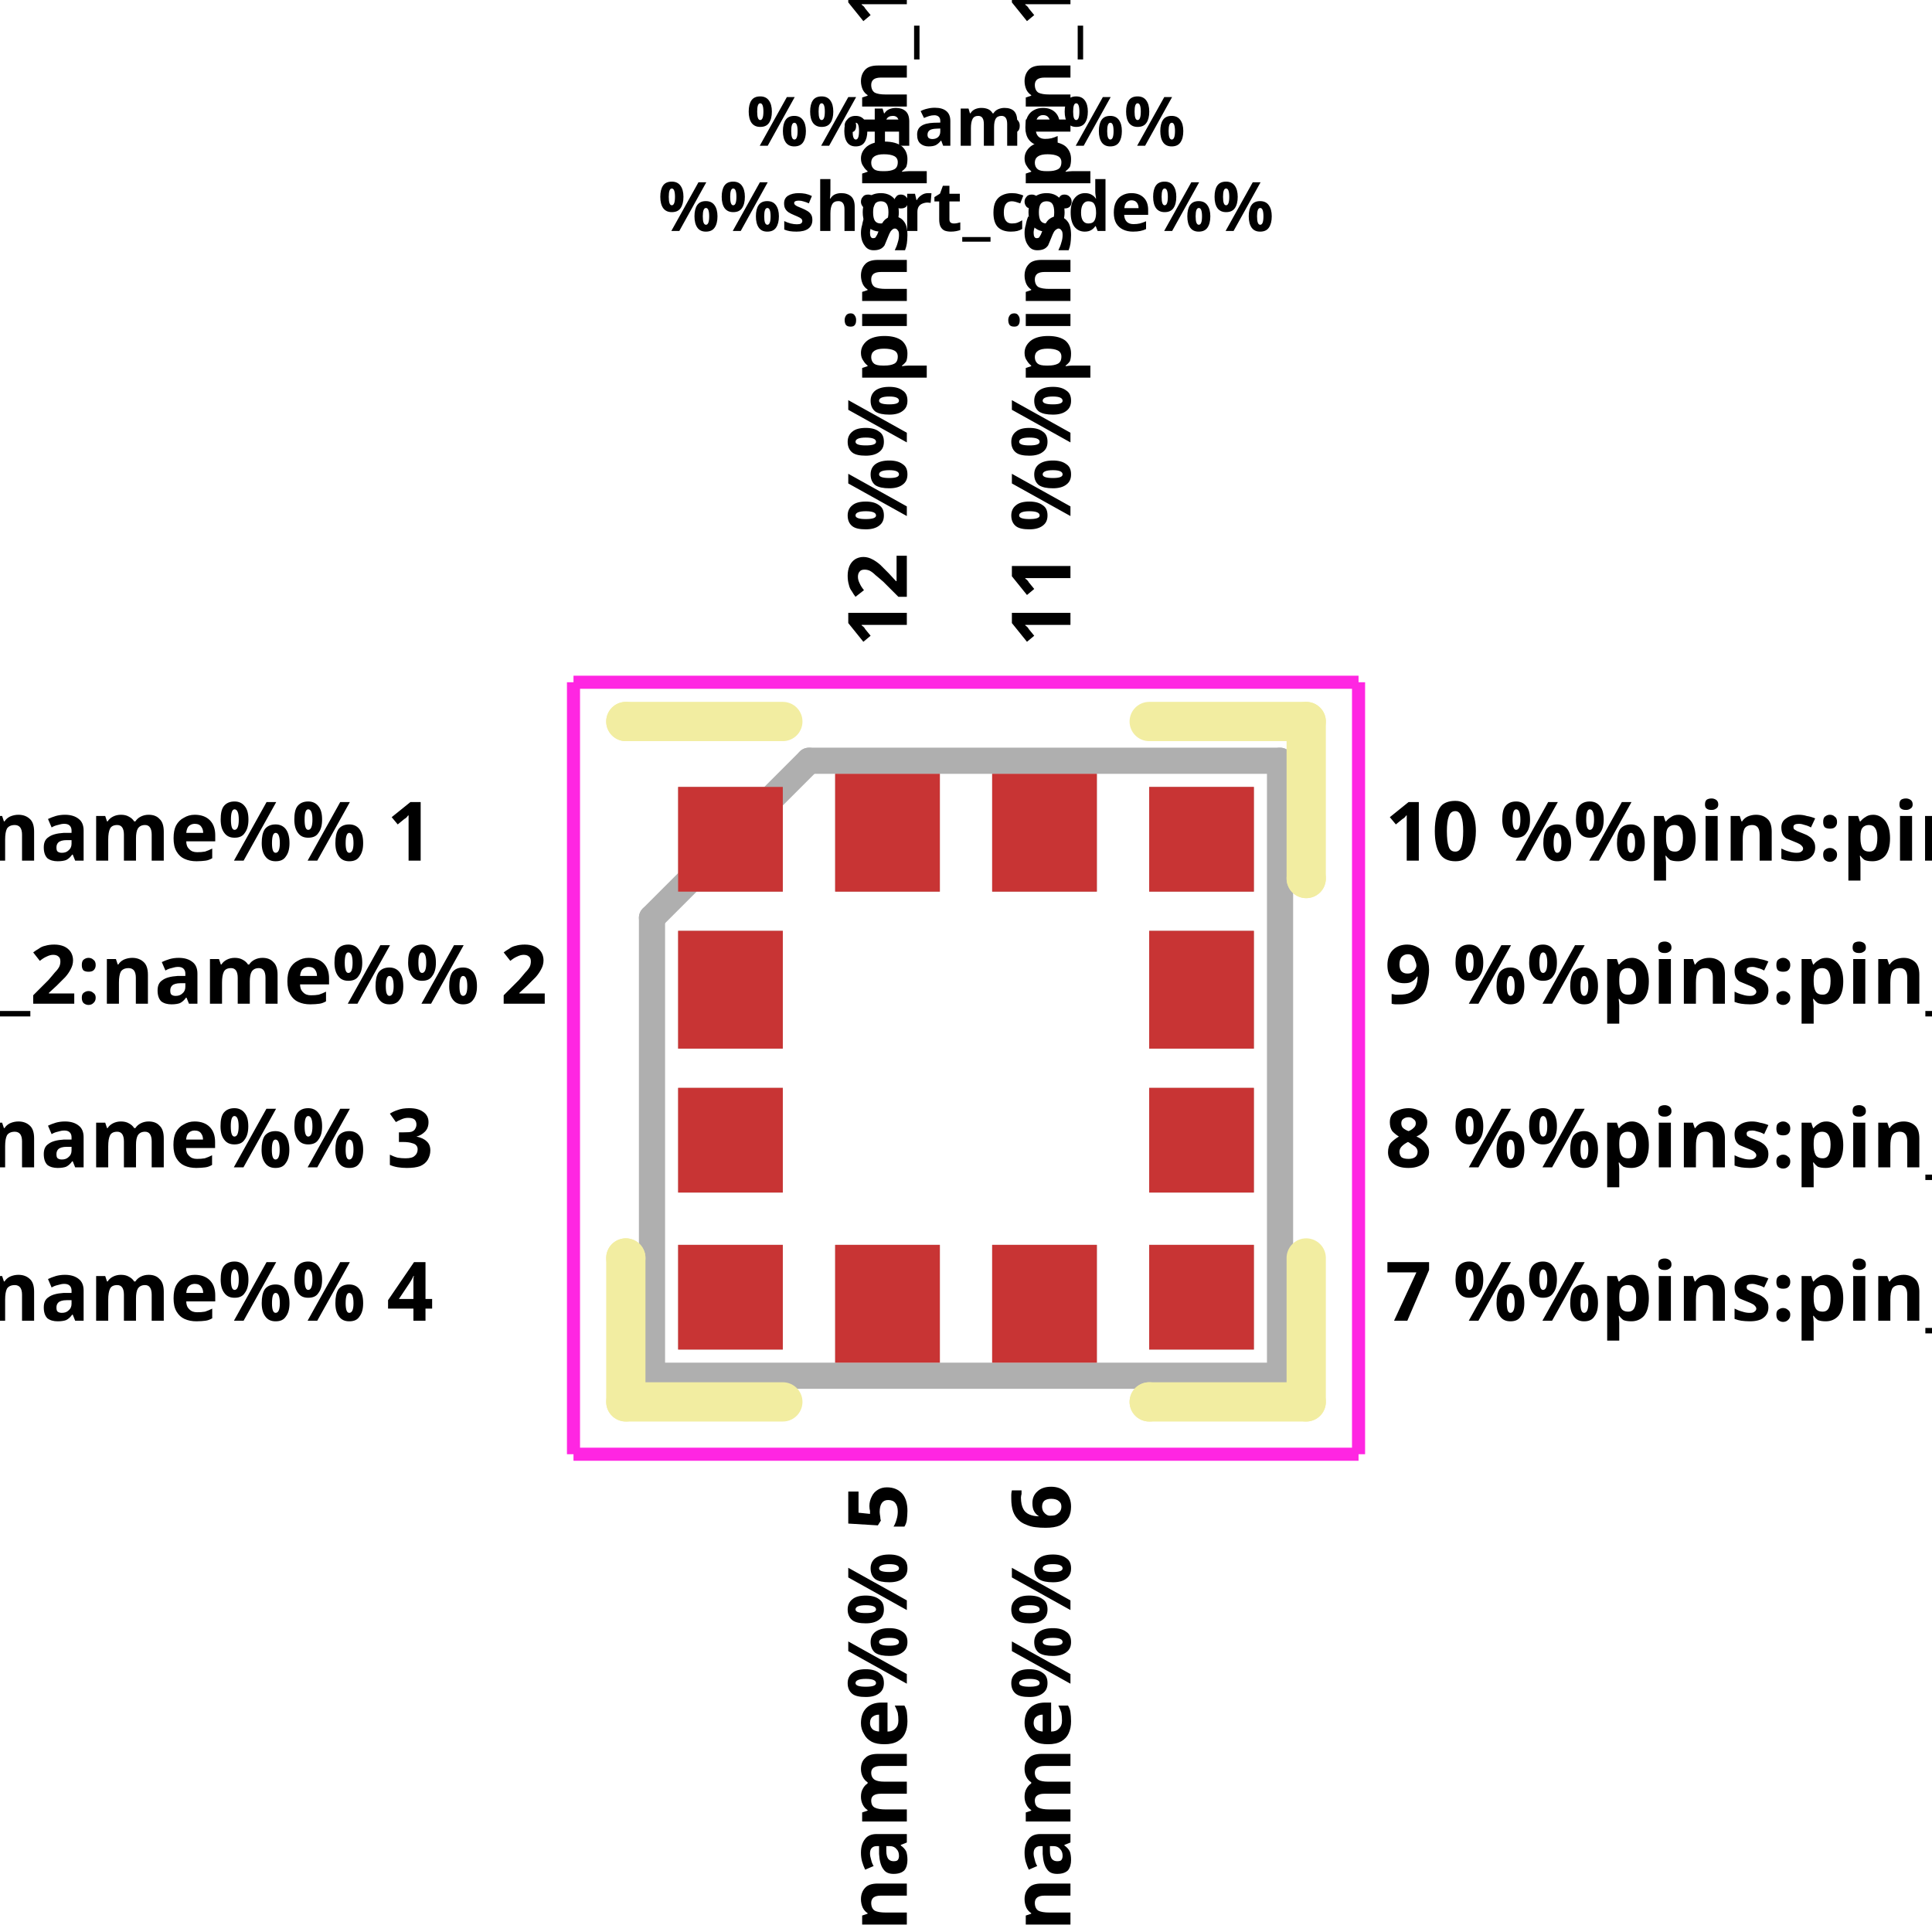
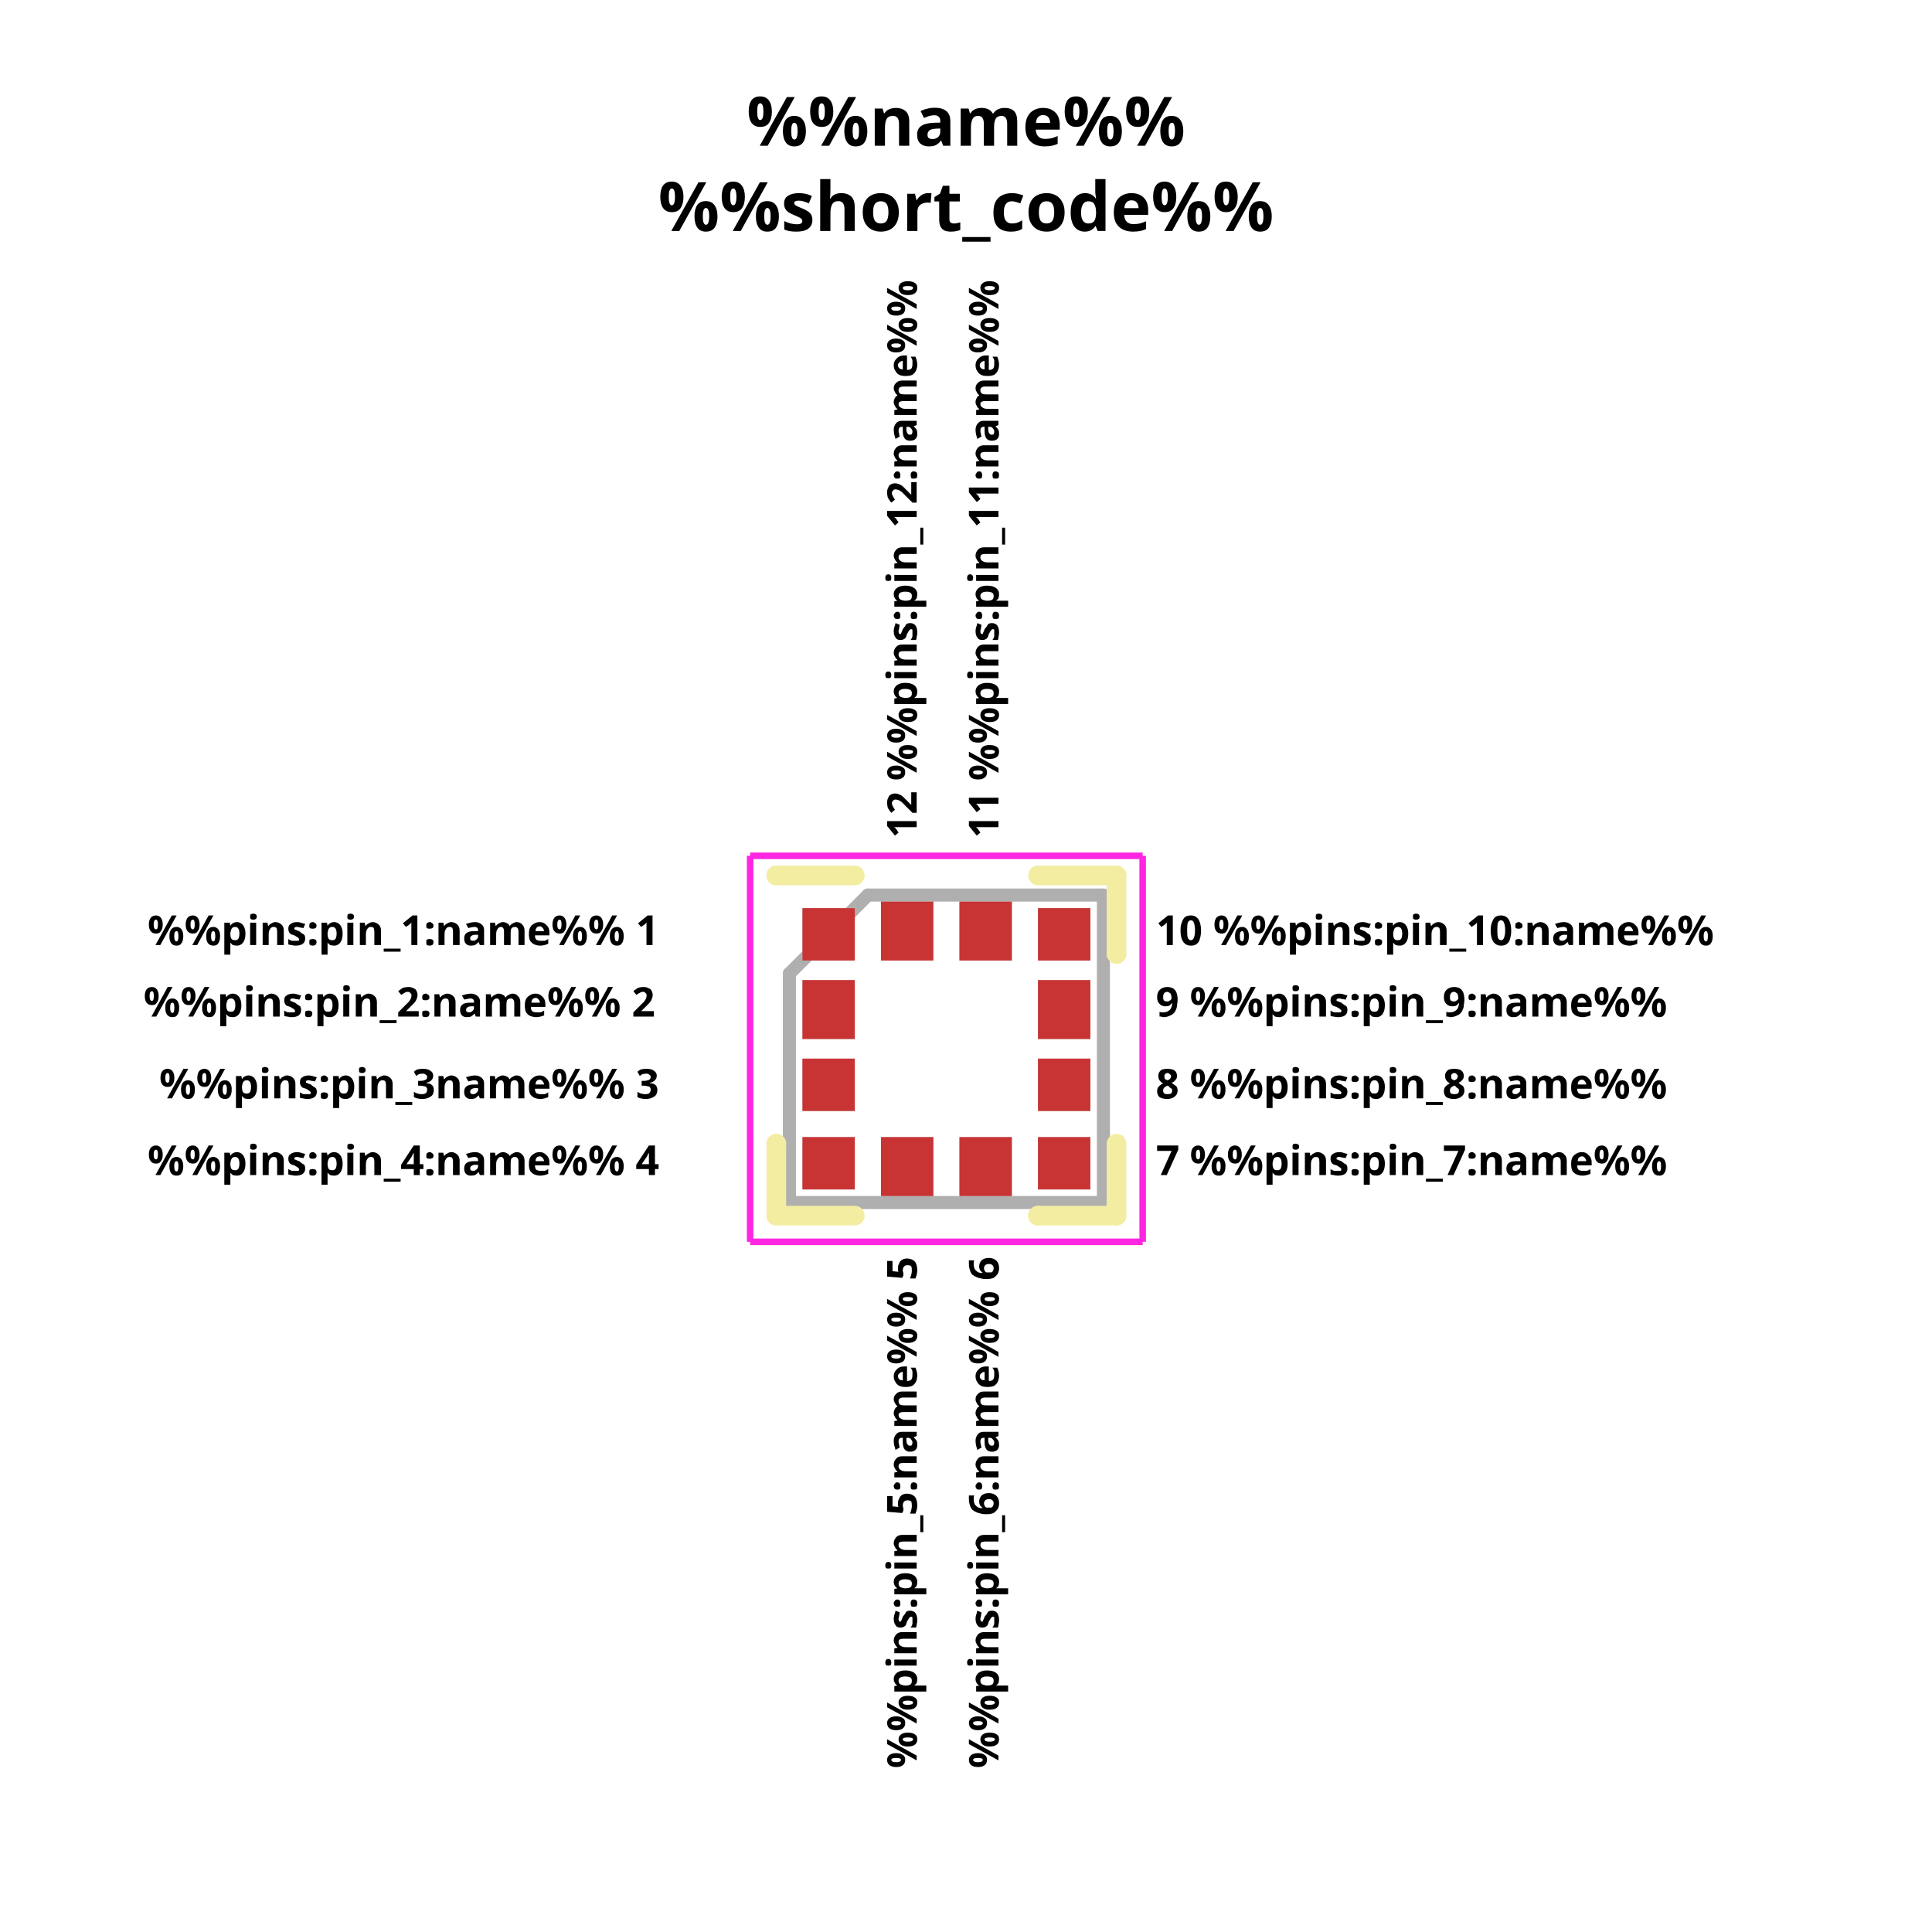
<svg xmlns="http://www.w3.org/2000/svg" width="50mm" height="50mm" viewBox="0 0 50 50" version="1.1" id="svg1">
  <defs id="defs1">
    <rect x="9.78" y="8.194" width="169.425" height="54.713" id="rect6" />
    <rect x="14.537" y="10.308" width="153.566" height="51.541" id="rect1" />
  </defs>
  <g id="layer1">
-     <text xml:space="preserve" style="font-weight:bold;font-size:2.117px;line-height:1.25;font-family:sans-serif;-inkscape-font-specification:'sans-serif Bold';text-align:end;letter-spacing:0px;word-spacing:0px;text-anchor:end;stroke-width:0.265" x="13.977" y="22.27" id="text2">
-       <tspan id="tspan2" x="14.527" y="22.27" style="font-size:2.117px;text-align:end;text-anchor:end;stroke-width:0.265">%%pins:pin_1:name%% 1 </tspan>
+     <text xml:space="preserve" transform="scale(0.2645833)" id="text6" style="font-weight:bold;font-size:6.667px;line-height:1.25;font-family:sans-serif;-inkscape-font-specification:'sans-serif Bold';text-align:center;letter-spacing:0px;word-spacing:0px;white-space:pre;shape-inside:url(#rect6);display:inline" x="43.867" y="0">
+       <tspan x="73.032" y="14.259" id="tspan614">%%name%%
+ </tspan>
+       <tspan x="64.382" y="22.593" id="tspan616">%%short_code%%</tspan>
    </text>
-     <text xml:space="preserve" transform="matrix(0.2645833,0,0,0.2645833,0,2.645833)" id="text1" style="font-weight:bold;font-size:2.667px;line-height:1.25;font-family:sans-serif;-inkscape-font-specification:'sans-serif Bold';letter-spacing:0px;word-spacing:0px;white-space:pre;shape-inside:url(#rect1);display:inline" />
-     <text xml:space="preserve" transform="scale(0.2645833)" id="text6" style="font-weight:bold;font-size:6.667px;line-height:1.25;font-family:sans-serif;-inkscape-font-specification:'sans-serif Bold';text-align:center;letter-spacing:0px;word-spacing:0px;white-space:pre;shape-inside:url(#rect6);display:inline" x="43.867" y="0">
-       <tspan x="73.032" y="14.259" id="tspan2916">%%name%%
- </tspan>
-       <tspan x="64.382" y="22.593" id="tspan2918">%%short_code%%</tspan>
-     </text>
-     <g id="g180" transform="matrix(2.116385,0,0,2.116385,-1162.884,-813.3208)">
-       <path d="M 565.12,393.6 V 401.12" style="fill:none;stroke:#afafaf;stroke-width:0.32;stroke-linecap:round;stroke-linejoin:round;stroke-miterlimit:10;stroke-dasharray:none;stroke-opacity:1" id="path182" />
+     <g id="g523" transform="translate(18.31711,19.37127)">
+       <text xml:space="preserve" style="font-weight:bold;font-size:1.058px;line-height:1.25;font-family:sans-serif;-inkscape-font-specification:'sans-serif Bold';text-align:end;letter-spacing:0px;word-spacing:0px;text-anchor:end;stroke-width:0.132" x="0.664" y="5.084" id="text2">
+         <tspan id="tspan2" x="0.939" y="5.084" style="font-size:1.058px;text-align:end;text-anchor:end;stroke-width:0.132">%%pins:pin_1:name%% 1 </tspan>
+       </text>
+       <text xml:space="preserve" transform="matrix(0.1322915,0,0,0.1322915,-6.324313,-4.728221)" id="text1" style="font-weight:bold;font-size:2.667px;line-height:1.25;font-family:sans-serif;-inkscape-font-specification:'sans-serif Bold';letter-spacing:0px;word-spacing:0px;white-space:pre;shape-inside:url(#rect1);display:inline" />
+       <g id="g180" transform="matrix(1.058191,0,0,1.058191,-587.7656,-412.7109)">
+         <path d="M 565.12,393.6 V 401.12" style="fill:none;stroke:#afafaf;stroke-width:0.32;stroke-linecap:round;stroke-linejoin:round;stroke-miterlimit:10;stroke-dasharray:none;stroke-opacity:1" id="path182" />
+       </g>
+       <g id="g184" transform="matrix(1.058191,0,0,1.058191,-587.7656,-412.7109)">
+         <path d="M 559.36,393.6 H 565.12" style="fill:none;stroke:#afafaf;stroke-width:0.32;stroke-linecap:round;stroke-linejoin:round;stroke-miterlimit:10;stroke-dasharray:none;stroke-opacity:1" id="path186" />
+       </g>
+       <g id="g188" transform="matrix(1.058191,0,0,1.058191,-587.7656,-412.7109)">
+         <path d="m 565.12,401.12 h -7.68" style="fill:none;stroke:#afafaf;stroke-width:0.32;stroke-linecap:round;stroke-linejoin:round;stroke-miterlimit:10;stroke-dasharray:none;stroke-opacity:1" id="path190" />
+       </g>
+       <g id="g192" transform="matrix(1.058191,0,0,1.058191,-587.7656,-412.7109)">
+         <path d="m 557.44,401.12 v -5.6" style="fill:none;stroke:#afafaf;stroke-width:0.32;stroke-linecap:round;stroke-linejoin:round;stroke-miterlimit:10;stroke-dasharray:none;stroke-opacity:1" id="path194" />
+       </g>
+       <g id="g196" transform="matrix(1.058191,0,0,1.058191,-587.7656,-412.7109)">
+         <path d="m 557.44,395.52 1.92,-1.92" style="fill:none;stroke:#afafaf;stroke-width:0.32;stroke-linecap:round;stroke-linejoin:round;stroke-miterlimit:10;stroke-dasharray:none;stroke-opacity:1" id="path198" />
+       </g>
+       <g id="g320" transform="matrix(1.058191,0,0,1.058191,-587.7656,-412.7109)">
+         <path d="m 556.48,392.64 h 9.6" style="fill:none;stroke:#ff26e2;stroke-width:0.16;stroke-linecap:butt;stroke-linejoin:miter;stroke-miterlimit:10;stroke-dasharray:none;stroke-opacity:1" id="path322" />
+       </g>
+       <g id="g324" transform="matrix(1.058191,0,0,1.058191,-587.7656,-412.7109)">
+         <path d="m 556.48,402.08 v -9.44" style="fill:none;stroke:#ff26e2;stroke-width:0.16;stroke-linecap:butt;stroke-linejoin:miter;stroke-miterlimit:10;stroke-dasharray:none;stroke-opacity:1" id="path326" />
+       </g>
+       <g id="g328" transform="matrix(1.058191,0,0,1.058191,-587.7656,-412.7109)">
+         <path d="m 566.08,402.08 h -9.6" style="fill:none;stroke:#ff26e2;stroke-width:0.16;stroke-linecap:butt;stroke-linejoin:miter;stroke-miterlimit:10;stroke-dasharray:none;stroke-opacity:1" id="path330" />
+       </g>
+       <g id="g332" transform="matrix(1.058191,0,0,1.058191,-587.7656,-412.7109)">
+         <path d="m 566.08,392.64 v 9.44" style="fill:none;stroke:#ff26e2;stroke-width:0.16;stroke-linecap:butt;stroke-linejoin:miter;stroke-miterlimit:10;stroke-dasharray:none;stroke-opacity:1" id="path334" />
+       </g>
+       <g id="g336" transform="matrix(1.058191,0,0,1.058191,-587.7656,-412.7109)">
+         <path d="m 557.76,393.92 h 1.28 v 1.28 h -1.28 z m 0,1.76 h 1.28 V 397.12 h -1.28 z m 0,1.92 h 1.28 V 398.88 h -1.28 z m 0,1.92 h 1.28 v 1.28 h -1.28 z m 1.92,0 h 1.28 v 1.44 h -1.28 z m 1.92,0 H 562.88 v 1.44 h -1.28 z m 1.92,0 h 1.28 v 1.28 h -1.28 z m 0,-1.92 h 1.28 V 398.88 h -1.28 z m 0,-1.92 h 1.28 V 397.12 h -1.28 z m 0,-1.76 h 1.28 v 1.28 h -1.28 z m -1.92,-0.16 H 562.88 v 1.44 h -1.28 z m -1.92,0 h 1.28 v 1.44 h -1.28 z" style="fill:#b4a09a;fill-opacity:1;fill-rule:evenodd;stroke:none" id="path338" />
+       </g>
+       <g id="g340" transform="matrix(1.058191,0,0,1.058191,-587.7656,-412.7109)">
+         <path d="M 565.44,399.68 V 401.44" style="fill:none;stroke:#f2eda1;stroke-width:0.48;stroke-linecap:round;stroke-linejoin:round;stroke-miterlimit:10;stroke-dasharray:none;stroke-opacity:1" id="path342" />
+       </g>
+       <g id="g344" transform="matrix(1.058191,0,0,1.058191,-587.7656,-412.7109)">
+         <path d="M 563.52,393.12 H 565.44" style="fill:none;stroke:#f2eda1;stroke-width:0.48;stroke-linecap:round;stroke-linejoin:round;stroke-miterlimit:10;stroke-dasharray:none;stroke-opacity:1" id="path346" />
+       </g>
+       <g id="g348" transform="matrix(1.058191,0,0,1.058191,-587.7656,-412.7109)">
+         <path d="m 565.44,401.44 h -1.92" style="fill:none;stroke:#f2eda1;stroke-width:0.48;stroke-linecap:round;stroke-linejoin:round;stroke-miterlimit:10;stroke-dasharray:none;stroke-opacity:1" id="path350" />
+       </g>
+       <g id="g352" transform="matrix(1.058191,0,0,1.058191,-587.7656,-412.7109)">
+         <path d="m 565.44,393.12 v 1.92" style="fill:none;stroke:#f2eda1;stroke-width:0.48;stroke-linecap:round;stroke-linejoin:round;stroke-miterlimit:10;stroke-dasharray:none;stroke-opacity:1" id="path354" />
+       </g>
+       <g id="g356" transform="matrix(1.058191,0,0,1.058191,-587.7656,-412.7109)">
+         <path d="m 563.52,401.44 v 0" style="fill:none;stroke:#f2eda1;stroke-width:0.48;stroke-linecap:round;stroke-linejoin:round;stroke-miterlimit:10;stroke-dasharray:none;stroke-opacity:1" id="path358" />
+       </g>
+       <g id="g360" transform="matrix(1.058191,0,0,1.058191,-587.7656,-412.7109)">
+         <path d="m 565.44,395.04 v 0" style="fill:none;stroke:#f2eda1;stroke-width:0.48;stroke-linecap:round;stroke-linejoin:round;stroke-miterlimit:10;stroke-dasharray:none;stroke-opacity:1" id="path362" />
+       </g>
+       <g id="g412" transform="matrix(1.058191,0,0,1.058191,-587.7656,-412.7109)">
+         <path d="M 559.04,393.12 H 557.12" style="fill:none;stroke:#f2eda1;stroke-width:0.48;stroke-linecap:round;stroke-linejoin:round;stroke-miterlimit:10;stroke-dasharray:none;stroke-opacity:1" id="path414" />
+       </g>
+       <g id="g416" transform="matrix(1.058191,0,0,1.058191,-587.7656,-412.7109)">
+         <path d="M 559.04,401.44 H 557.12" style="fill:none;stroke:#f2eda1;stroke-width:0.48;stroke-linecap:round;stroke-linejoin:round;stroke-miterlimit:10;stroke-dasharray:none;stroke-opacity:1" id="path418" />
+       </g>
+       <g id="g420" transform="matrix(1.058191,0,0,1.058191,-587.7656,-412.7109)">
+         <path d="m 557.12,401.44 v -1.76" style="fill:none;stroke:#f2eda1;stroke-width:0.48;stroke-linecap:round;stroke-linejoin:round;stroke-miterlimit:10;stroke-dasharray:none;stroke-opacity:1" id="path422" />
+       </g>
+       <g id="g424" transform="matrix(1.058191,0,0,1.058191,-587.7656,-412.7109)">
+         <path d="m 557.12,393.12 v 0" style="fill:none;stroke:#f2eda1;stroke-width:0.48;stroke-linecap:round;stroke-linejoin:round;stroke-miterlimit:10;stroke-dasharray:none;stroke-opacity:1" id="path426" />
+       </g>
+       <g id="g428" transform="matrix(1.058191,0,0,1.058191,-587.7656,-412.7109)">
+         <path d="m 557.12,399.68 v 0" style="fill:none;stroke:#f2eda1;stroke-width:0.48;stroke-linecap:round;stroke-linejoin:round;stroke-miterlimit:10;stroke-dasharray:none;stroke-opacity:1" id="path430" />
+       </g>
+       <path style="fill:#c83434;fill-opacity:1;fill-rule:evenodd;stroke:none;stroke-width:1.058" d="M 4.483,3.962 H 5.837 V 5.486 H 4.483 Z" id="path2729" />
+       <path style="fill:#c83434;fill-opacity:1;fill-rule:evenodd;stroke:none;stroke-width:1.058" d="M 6.514,3.962 H 7.869 V 5.486 H 6.514 Z" id="path2727" />
+       <path style="fill:#c83434;fill-opacity:1;fill-rule:evenodd;stroke:none;stroke-width:1.058" d="M 8.546,4.132 H 9.901 V 5.486 H 8.546 Z" id="path2725" />
+       <path style="fill:#c83434;fill-opacity:1;fill-rule:evenodd;stroke:none;stroke-width:1.058" d="M 8.546,5.994 H 9.901 V 7.518 H 8.546 Z" id="path2723" />
+       <path style="fill:#c83434;fill-opacity:1;fill-rule:evenodd;stroke:none;stroke-width:1.058" d="M 8.546,8.026 H 9.901 V 9.38 H 8.546 Z" id="path2721" />
+       <path style="fill:#c83434;fill-opacity:1;fill-rule:evenodd;stroke:none;stroke-width:1.058" d="m 8.546,10.057 h 1.354 v 1.354 H 8.546 Z" id="path2719" />
+       <path style="fill:#c83434;fill-opacity:1;fill-rule:evenodd;stroke:none;stroke-width:1.058" d="m 6.514,10.057 h 1.355 v 1.524 H 6.514 Z" id="path2717" />
+       <path style="fill:#c83434;fill-opacity:1;fill-rule:evenodd;stroke:none;stroke-width:1.058" d="m 4.483,10.057 h 1.355 v 1.524 H 4.483 Z" id="path2715" />
+       <path style="fill:#c83434;fill-opacity:1;fill-rule:evenodd;stroke:none;stroke-width:1.058" d="m 2.451,10.057 h 1.354 v 1.354 H 2.451 Z" id="path2713" />
+       <path style="fill:#c83434;fill-opacity:1;fill-rule:evenodd;stroke:none;stroke-width:1.058" d="M 2.451,8.026 H 3.805 V 9.38 H 2.451 Z" id="path2711" />
+       <path style="fill:#c83434;fill-opacity:1;fill-rule:evenodd;stroke:none;stroke-width:1.058" d="M 2.451,5.994 H 3.805 V 7.518 H 2.451 Z" id="path2709" />
+       <path style="fill:#c83434;fill-opacity:1;fill-rule:evenodd;stroke:none;stroke-width:1.058" d="M 2.451,4.132 H 3.805 V 5.486 H 2.451 Z" id="path434" />
+       <text xml:space="preserve" style="font-weight:bold;font-size:1.058px;line-height:1.25;font-family:sans-serif;-inkscape-font-specification:'sans-serif Bold';text-align:end;letter-spacing:0px;word-spacing:0px;text-anchor:end;stroke-width:0.132" x="0.558" y="6.936" id="text2764">
+         <tspan id="tspan2762" x="0.558" y="6.936" style="font-size:1.058px;text-align:end;text-anchor:end;stroke-width:0.132">%%pins:pin_2:name%% 2</tspan>
+       </text>
+       <text xml:space="preserve" style="font-weight:bold;font-size:1.058px;line-height:1.25;font-family:sans-serif;-inkscape-font-specification:'sans-serif Bold';text-align:end;letter-spacing:0px;word-spacing:0px;text-anchor:end;stroke-width:0.132" x="0.664" y="9.053" id="text2772">
+         <tspan id="tspan2770" x="0.664" y="9.053" style="font-size:1.058px;text-align:end;text-anchor:end;stroke-width:0.132">%%pins:pin_3name%% 3</tspan>
+       </text>
+       <text xml:space="preserve" style="font-weight:bold;font-size:1.058px;line-height:1.25;font-family:sans-serif;-inkscape-font-specification:'sans-serif Bold';text-align:end;letter-spacing:0px;word-spacing:0px;text-anchor:end;stroke-width:0.132" x="0.664" y="11.037" id="text2776">
+         <tspan id="tspan2774" x="0.664" y="11.037" style="font-size:1.058px;text-align:end;text-anchor:end;stroke-width:0.132">%%pins:pin_4:name%% 4</tspan>
+       </text>
+       <text xml:space="preserve" style="font-weight:bold;font-size:1.058px;line-height:1.25;font-family:sans-serif;-inkscape-font-specification:'sans-serif Bold';letter-spacing:0px;word-spacing:0px;stroke-width:0.132" x="11.597" y="5.084" id="text2780">
+         <tspan id="tspan2778" x="11.597" y="5.084" style="font-size:1.058px;stroke-width:0.132">10 %%pins:pin_10:name%%</tspan>
+       </text>
+       <text xml:space="preserve" style="font-weight:bold;font-size:1.058px;line-height:1.25;font-family:sans-serif;-inkscape-font-specification:'sans-serif Bold';letter-spacing:0px;word-spacing:0px;stroke-width:0.132" x="11.597" y="6.936" id="text2784">
+         <tspan id="tspan2782" x="11.597" y="6.936" style="font-size:1.058px;stroke-width:0.132">9 %%pins:pin_9:name%%</tspan>
+       </text>
+       <text xml:space="preserve" style="font-weight:bold;font-size:1.058px;line-height:1.25;font-family:sans-serif;-inkscape-font-specification:'sans-serif Bold';letter-spacing:0px;word-spacing:0px;stroke-width:0.132" x="11.597" y="9.053" id="text2788">
+         <tspan id="tspan2786" x="11.597" y="9.053" style="font-size:1.058px;stroke-width:0.132">8 %%pins:pin_8:name%%</tspan>
+       </text>
+       <text xml:space="preserve" style="font-weight:bold;font-size:1.058px;line-height:1.25;font-family:sans-serif;-inkscape-font-specification:'sans-serif Bold';letter-spacing:0px;word-spacing:0px;stroke-width:0.132" x="11.597" y="11.037" id="text2792">
+         <tspan id="tspan2790" x="11.597" y="11.037" style="font-size:1.058px;stroke-width:0.132">7 %%pins:pin_7:name%%</tspan>
+       </text>
+       <text xml:space="preserve" style="font-weight:bold;font-size:1.058px;line-height:1.25;font-family:sans-serif;-inkscape-font-specification:'sans-serif Bold';letter-spacing:0px;word-spacing:0px;stroke-width:0.132" x="-26.392" y="5.41" id="text2796" transform="rotate(-90)">
+         <tspan id="tspan2794" x="-26.392" y="5.41" style="font-size:1.058px;stroke-width:0.132">%%pins:pin_5:name%% 5</tspan>
+       </text>
+       <text xml:space="preserve" style="font-weight:bold;font-size:1.058px;line-height:1.25;font-family:sans-serif;-inkscape-font-specification:'sans-serif Bold';letter-spacing:0px;word-spacing:0px;stroke-width:0.132" x="-26.392" y="7.526" id="text2800" transform="rotate(-90)">
+         <tspan id="tspan2798" x="-26.392" y="7.526" style="font-size:1.058px;stroke-width:0.132">%%pins:pin_6:name%% 6</tspan>
+       </text>
+       <text xml:space="preserve" style="font-weight:bold;font-size:1.058px;line-height:1.25;font-family:sans-serif;-inkscape-font-specification:'sans-serif Bold';letter-spacing:0px;word-spacing:0px;stroke-width:0.132" x="-2.315" y="5.41" id="text2804" transform="rotate(-90)">
+         <tspan id="tspan2802" x="-2.315" y="5.41" style="font-size:1.058px;stroke-width:0.132">12 %%pins:pin_12:name%%</tspan>
+       </text>
+       <text xml:space="preserve" style="font-weight:bold;font-size:1.058px;line-height:1.25;font-family:sans-serif;-inkscape-font-specification:'sans-serif Bold';letter-spacing:0px;word-spacing:0px;stroke-width:0.132" x="-2.315" y="7.526" id="text2808" transform="rotate(-90)">
+         <tspan id="tspan2806" x="-2.315" y="7.526" style="font-size:1.058px;stroke-width:0.132">11 %%pins:pin_11:name%%</tspan>
+       </text>
    </g>
-     <g id="g184" transform="matrix(2.116385,0,0,2.116385,-1162.884,-813.3208)">
-       <path d="M 559.36,393.6 H 565.12" style="fill:none;stroke:#afafaf;stroke-width:0.32;stroke-linecap:round;stroke-linejoin:round;stroke-miterlimit:10;stroke-dasharray:none;stroke-opacity:1" id="path186" />
-     </g>
-     <g id="g188" transform="matrix(2.116385,0,0,2.116385,-1162.884,-813.3208)">
-       <path d="m 565.12,401.12 h -7.68" style="fill:none;stroke:#afafaf;stroke-width:0.32;stroke-linecap:round;stroke-linejoin:round;stroke-miterlimit:10;stroke-dasharray:none;stroke-opacity:1" id="path190" />
-     </g>
-     <g id="g192" transform="matrix(2.116385,0,0,2.116385,-1162.884,-813.3208)">
-       <path d="m 557.44,401.12 v -5.6" style="fill:none;stroke:#afafaf;stroke-width:0.32;stroke-linecap:round;stroke-linejoin:round;stroke-miterlimit:10;stroke-dasharray:none;stroke-opacity:1" id="path194" />
-     </g>
-     <g id="g196" transform="matrix(2.116385,0,0,2.116385,-1162.884,-813.3208)">
-       <path d="m 557.44,395.52 1.92,-1.92" style="fill:none;stroke:#afafaf;stroke-width:0.32;stroke-linecap:round;stroke-linejoin:round;stroke-miterlimit:10;stroke-dasharray:none;stroke-opacity:1" id="path198" />
-     </g>
-     <g id="g320" transform="matrix(2.116385,0,0,2.116385,-1162.884,-813.3208)">
-       <path d="m 556.48,392.64 h 9.6" style="fill:none;stroke:#ff26e2;stroke-width:0.16;stroke-linecap:butt;stroke-linejoin:miter;stroke-miterlimit:10;stroke-dasharray:none;stroke-opacity:1" id="path322" />
-     </g>
-     <g id="g324" transform="matrix(2.116385,0,0,2.116385,-1162.884,-813.3208)">
-       <path d="m 556.48,402.08 v -9.44" style="fill:none;stroke:#ff26e2;stroke-width:0.16;stroke-linecap:butt;stroke-linejoin:miter;stroke-miterlimit:10;stroke-dasharray:none;stroke-opacity:1" id="path326" />
-     </g>
-     <g id="g328" transform="matrix(2.116385,0,0,2.116385,-1162.884,-813.3208)">
-       <path d="m 566.08,402.08 h -9.6" style="fill:none;stroke:#ff26e2;stroke-width:0.16;stroke-linecap:butt;stroke-linejoin:miter;stroke-miterlimit:10;stroke-dasharray:none;stroke-opacity:1" id="path330" />
-     </g>
-     <g id="g332" transform="matrix(2.116385,0,0,2.116385,-1162.884,-813.3208)">
-       <path d="m 566.08,392.64 v 9.44" style="fill:none;stroke:#ff26e2;stroke-width:0.16;stroke-linecap:butt;stroke-linejoin:miter;stroke-miterlimit:10;stroke-dasharray:none;stroke-opacity:1" id="path334" />
-     </g>
-     <g id="g336" transform="matrix(2.116385,0,0,2.116385,-1162.884,-813.3208)">
-       <path d="m 557.76,393.92 h 1.28 v 1.28 h -1.28 z m 0,1.76 h 1.28 V 397.12 h -1.28 z m 0,1.92 h 1.28 V 398.88 h -1.28 z m 0,1.92 h 1.28 v 1.28 h -1.28 z m 1.92,0 h 1.28 v 1.44 h -1.28 z m 1.92,0 H 562.88 v 1.44 h -1.28 z m 1.92,0 h 1.28 v 1.28 h -1.28 z m 0,-1.92 h 1.28 V 398.88 h -1.28 z m 0,-1.92 h 1.28 V 397.12 h -1.28 z m 0,-1.76 h 1.28 v 1.28 h -1.28 z m -1.92,-0.16 H 562.88 v 1.44 h -1.28 z m -1.92,0 h 1.28 v 1.44 h -1.28 z" style="fill:#b4a09a;fill-opacity:1;fill-rule:evenodd;stroke:none" id="path338" />
-     </g>
-     <g id="g340" transform="matrix(2.116385,0,0,2.116385,-1162.884,-813.3208)">
-       <path d="M 565.44,399.68 V 401.44" style="fill:none;stroke:#f2eda1;stroke-width:0.48;stroke-linecap:round;stroke-linejoin:round;stroke-miterlimit:10;stroke-dasharray:none;stroke-opacity:1" id="path342" />
-     </g>
-     <g id="g344" transform="matrix(2.116385,0,0,2.116385,-1162.884,-813.3208)">
-       <path d="M 563.52,393.12 H 565.44" style="fill:none;stroke:#f2eda1;stroke-width:0.48;stroke-linecap:round;stroke-linejoin:round;stroke-miterlimit:10;stroke-dasharray:none;stroke-opacity:1" id="path346" />
-     </g>
-     <g id="g348" transform="matrix(2.116385,0,0,2.116385,-1162.884,-813.3208)">
-       <path d="m 565.44,401.44 h -1.92" style="fill:none;stroke:#f2eda1;stroke-width:0.48;stroke-linecap:round;stroke-linejoin:round;stroke-miterlimit:10;stroke-dasharray:none;stroke-opacity:1" id="path350" />
-     </g>
-     <g id="g352" transform="matrix(2.116385,0,0,2.116385,-1162.884,-813.3208)">
-       <path d="m 565.44,393.12 v 1.92" style="fill:none;stroke:#f2eda1;stroke-width:0.48;stroke-linecap:round;stroke-linejoin:round;stroke-miterlimit:10;stroke-dasharray:none;stroke-opacity:1" id="path354" />
-     </g>
-     <g id="g356" transform="matrix(2.116385,0,0,2.116385,-1162.884,-813.3208)">
-       <path d="m 563.52,401.44 v 0" style="fill:none;stroke:#f2eda1;stroke-width:0.48;stroke-linecap:round;stroke-linejoin:round;stroke-miterlimit:10;stroke-dasharray:none;stroke-opacity:1" id="path358" />
-     </g>
-     <g id="g360" transform="matrix(2.116385,0,0,2.116385,-1162.884,-813.3208)">
-       <path d="m 565.44,395.04 v 0" style="fill:none;stroke:#f2eda1;stroke-width:0.48;stroke-linecap:round;stroke-linejoin:round;stroke-miterlimit:10;stroke-dasharray:none;stroke-opacity:1" id="path362" />
-     </g>
-     <g id="g412" transform="matrix(2.116385,0,0,2.116385,-1162.884,-813.3208)">
-       <path d="M 559.04,393.12 H 557.12" style="fill:none;stroke:#f2eda1;stroke-width:0.48;stroke-linecap:round;stroke-linejoin:round;stroke-miterlimit:10;stroke-dasharray:none;stroke-opacity:1" id="path414" />
-     </g>
-     <g id="g416" transform="matrix(2.116385,0,0,2.116385,-1162.884,-813.3208)">
-       <path d="M 559.04,401.44 H 557.12" style="fill:none;stroke:#f2eda1;stroke-width:0.48;stroke-linecap:round;stroke-linejoin:round;stroke-miterlimit:10;stroke-dasharray:none;stroke-opacity:1" id="path418" />
-     </g>
-     <g id="g420" transform="matrix(2.116385,0,0,2.116385,-1162.884,-813.3208)">
-       <path d="m 557.12,401.44 v -1.76" style="fill:none;stroke:#f2eda1;stroke-width:0.48;stroke-linecap:round;stroke-linejoin:round;stroke-miterlimit:10;stroke-dasharray:none;stroke-opacity:1" id="path422" />
-     </g>
-     <g id="g424" transform="matrix(2.116385,0,0,2.116385,-1162.884,-813.3208)">
-       <path d="m 557.12,393.12 v 0" style="fill:none;stroke:#f2eda1;stroke-width:0.48;stroke-linecap:round;stroke-linejoin:round;stroke-miterlimit:10;stroke-dasharray:none;stroke-opacity:1" id="path426" />
-     </g>
-     <g id="g428" transform="matrix(2.116385,0,0,2.116385,-1162.884,-813.3208)">
-       <path d="m 557.12,399.68 v 0" style="fill:none;stroke:#f2eda1;stroke-width:0.48;stroke-linecap:round;stroke-linejoin:round;stroke-miterlimit:10;stroke-dasharray:none;stroke-opacity:1" id="path430" />
-     </g>
-     <path style="fill:#c83434;fill-opacity:1;fill-rule:evenodd;stroke:none;stroke-width:2.116" d="m 21.614,20.027 h 2.709 v 3.048 h -2.709 z" id="path2729" />
-     <path style="fill:#c83434;fill-opacity:1;fill-rule:evenodd;stroke:none;stroke-width:2.116" d="m 25.677,20.027 h 2.709 v 3.048 h -2.709 z" id="path2727" />
-     <path style="fill:#c83434;fill-opacity:1;fill-rule:evenodd;stroke:none;stroke-width:2.116" d="m 29.741,20.366 h 2.709 v 2.709 h -2.709 z" id="path2725" />
-     <path style="fill:#c83434;fill-opacity:1;fill-rule:evenodd;stroke:none;stroke-width:2.116" d="m 29.741,24.09 h 2.709 v 3.048 h -2.709 z" id="path2723" />
-     <path style="fill:#c83434;fill-opacity:1;fill-rule:evenodd;stroke:none;stroke-width:2.116" d="m 29.741,28.154 h 2.709 v 2.709 h -2.709 z" id="path2721" />
-     <path style="fill:#c83434;fill-opacity:1;fill-rule:evenodd;stroke:none;stroke-width:2.116" d="m 29.741,32.217 h 2.709 v 2.709 h -2.709 z" id="path2719" />
-     <path style="fill:#c83434;fill-opacity:1;fill-rule:evenodd;stroke:none;stroke-width:2.116" d="m 25.677,32.217 h 2.709 v 3.048 h -2.709 z" id="path2717" />
-     <path style="fill:#c83434;fill-opacity:1;fill-rule:evenodd;stroke:none;stroke-width:2.116" d="m 21.614,32.217 h 2.709 v 3.048 h -2.709 z" id="path2715" />
-     <path style="fill:#c83434;fill-opacity:1;fill-rule:evenodd;stroke:none;stroke-width:2.116" d="m 17.55,32.217 h 2.709 v 2.709 h -2.709 z" id="path2713" />
-     <path style="fill:#c83434;fill-opacity:1;fill-rule:evenodd;stroke:none;stroke-width:2.116" d="m 17.55,28.154 h 2.709 v 2.709 h -2.709 z" id="path2711" />
-     <path style="fill:#c83434;fill-opacity:1;fill-rule:evenodd;stroke:none;stroke-width:2.116" d="m 17.55,24.09 h 2.709 v 3.048 h -2.709 z" id="path2709" />
-     <path style="fill:#c83434;fill-opacity:1;fill-rule:evenodd;stroke:none;stroke-width:2.116" d="m 17.55,20.366 h 2.709 v 2.709 h -2.709 z" id="path434" />
-     <text xml:space="preserve" style="font-weight:bold;font-size:2.117px;line-height:1.25;font-family:sans-serif;-inkscape-font-specification:'sans-serif Bold';letter-spacing:0px;word-spacing:0px;stroke-width:0.265" x="-12.312" y="25.974" id="text2764">
-       <tspan id="tspan2762" x="-12.312" y="25.974" style="font-size:2.117px;stroke-width:0.265">%%pins:pin_2:name%% 2</tspan>
-     </text>
-     <text xml:space="preserve" style="font-weight:bold;font-size:2.117px;line-height:1.25;font-family:sans-serif;-inkscape-font-specification:'sans-serif Bold';text-align:end;letter-spacing:0px;word-spacing:0px;text-anchor:end;stroke-width:0.265" x="13.977" y="30.208" id="text2772">
-       <tspan id="tspan2770" x="13.977" y="30.208" style="font-size:2.117px;text-align:end;text-anchor:end;stroke-width:0.265">%%pins:pin_3name%% 3</tspan>
-     </text>
-     <text xml:space="preserve" style="font-weight:bold;font-size:2.117px;line-height:1.25;font-family:sans-serif;-inkscape-font-specification:'sans-serif Bold';text-align:end;letter-spacing:0px;word-spacing:0px;text-anchor:end;stroke-width:0.265" x="13.977" y="34.177" id="text2776">
-       <tspan id="tspan2774" x="13.977" y="34.177" style="font-size:2.117px;text-align:end;text-anchor:end;stroke-width:0.265">%%pins:pin_4:name%% 4</tspan>
-     </text>
-     <text xml:space="preserve" style="font-weight:bold;font-size:2.117px;line-height:1.25;font-family:sans-serif;-inkscape-font-specification:'sans-serif Bold';letter-spacing:0px;word-spacing:0px;stroke-width:0.265" x="35.842" y="22.27" id="text2780">
-       <tspan id="tspan2778" x="35.842" y="22.27" style="font-size:2.117px;stroke-width:0.265">10 %%pins:pin_10:name%%</tspan>
-     </text>
-     <text xml:space="preserve" style="font-weight:bold;font-size:2.117px;line-height:1.25;font-family:sans-serif;-inkscape-font-specification:'sans-serif Bold';letter-spacing:0px;word-spacing:0px;stroke-width:0.265" x="35.842" y="25.974" id="text2784">
-       <tspan id="tspan2782" x="35.842" y="25.974" style="font-size:2.117px;stroke-width:0.265">9 %%pins:pin_9:name%%</tspan>
-     </text>
-     <text xml:space="preserve" style="font-weight:bold;font-size:2.117px;line-height:1.25;font-family:sans-serif;-inkscape-font-specification:'sans-serif Bold';letter-spacing:0px;word-spacing:0px;stroke-width:0.265" x="35.842" y="30.208" id="text2788">
-       <tspan id="tspan2786" x="35.842" y="30.208" style="font-size:2.117px;stroke-width:0.265">8 %%pins:pin_8:name%%</tspan>
-     </text>
-     <text xml:space="preserve" style="font-weight:bold;font-size:2.117px;line-height:1.25;font-family:sans-serif;-inkscape-font-specification:'sans-serif Bold';letter-spacing:0px;word-spacing:0px;stroke-width:0.265" x="35.842" y="34.177" id="text2792">
-       <tspan id="tspan2790" x="35.842" y="34.177" style="font-size:2.117px;stroke-width:0.265">7 %%pins:pin_7:name%%</tspan>
-     </text>
-     <text xml:space="preserve" style="font-weight:bold;font-size:2.117px;line-height:1.25;font-family:sans-serif;-inkscape-font-specification:'sans-serif Bold';letter-spacing:0px;word-spacing:0px;stroke-width:0.265" x="-64.887" y="23.468" id="text2796" transform="rotate(-90)">
-       <tspan id="tspan2794" x="-64.887" y="23.468" style="font-size:2.117px;stroke-width:0.265">%%pins:pin_5:name%% 5</tspan>
-     </text>
-     <text xml:space="preserve" style="font-weight:bold;font-size:2.117px;line-height:1.25;font-family:sans-serif;-inkscape-font-specification:'sans-serif Bold';letter-spacing:0px;word-spacing:0px;stroke-width:0.265" x="-64.887" y="27.701" id="text2800" transform="rotate(-90)">
-       <tspan id="tspan2798" x="-64.887" y="27.701" style="font-size:2.117px;stroke-width:0.265">%%pins:pin_6:name%% 6</tspan>
-     </text>
-     <text xml:space="preserve" style="font-weight:bold;font-size:2.117px;line-height:1.25;font-family:sans-serif;-inkscape-font-specification:'sans-serif Bold';letter-spacing:0px;word-spacing:0px;stroke-width:0.265" x="-16.733" y="23.468" id="text2804" transform="rotate(-90)">
-       <tspan id="tspan2802" x="-16.733" y="23.468" style="font-size:2.117px;stroke-width:0.265">12 %%pins:pin_12:name%%</tspan>
-     </text>
-     <text xml:space="preserve" style="font-weight:bold;font-size:2.117px;line-height:1.25;font-family:sans-serif;-inkscape-font-specification:'sans-serif Bold';letter-spacing:0px;word-spacing:0px;stroke-width:0.265" x="-16.733" y="27.701" id="text2808" transform="rotate(-90)">
-       <tspan id="tspan2806" x="-16.733" y="27.701" style="font-size:2.117px;stroke-width:0.265">11 %%pins:pin_11:name%%</tspan>
-     </text>
  </g>
</svg>
